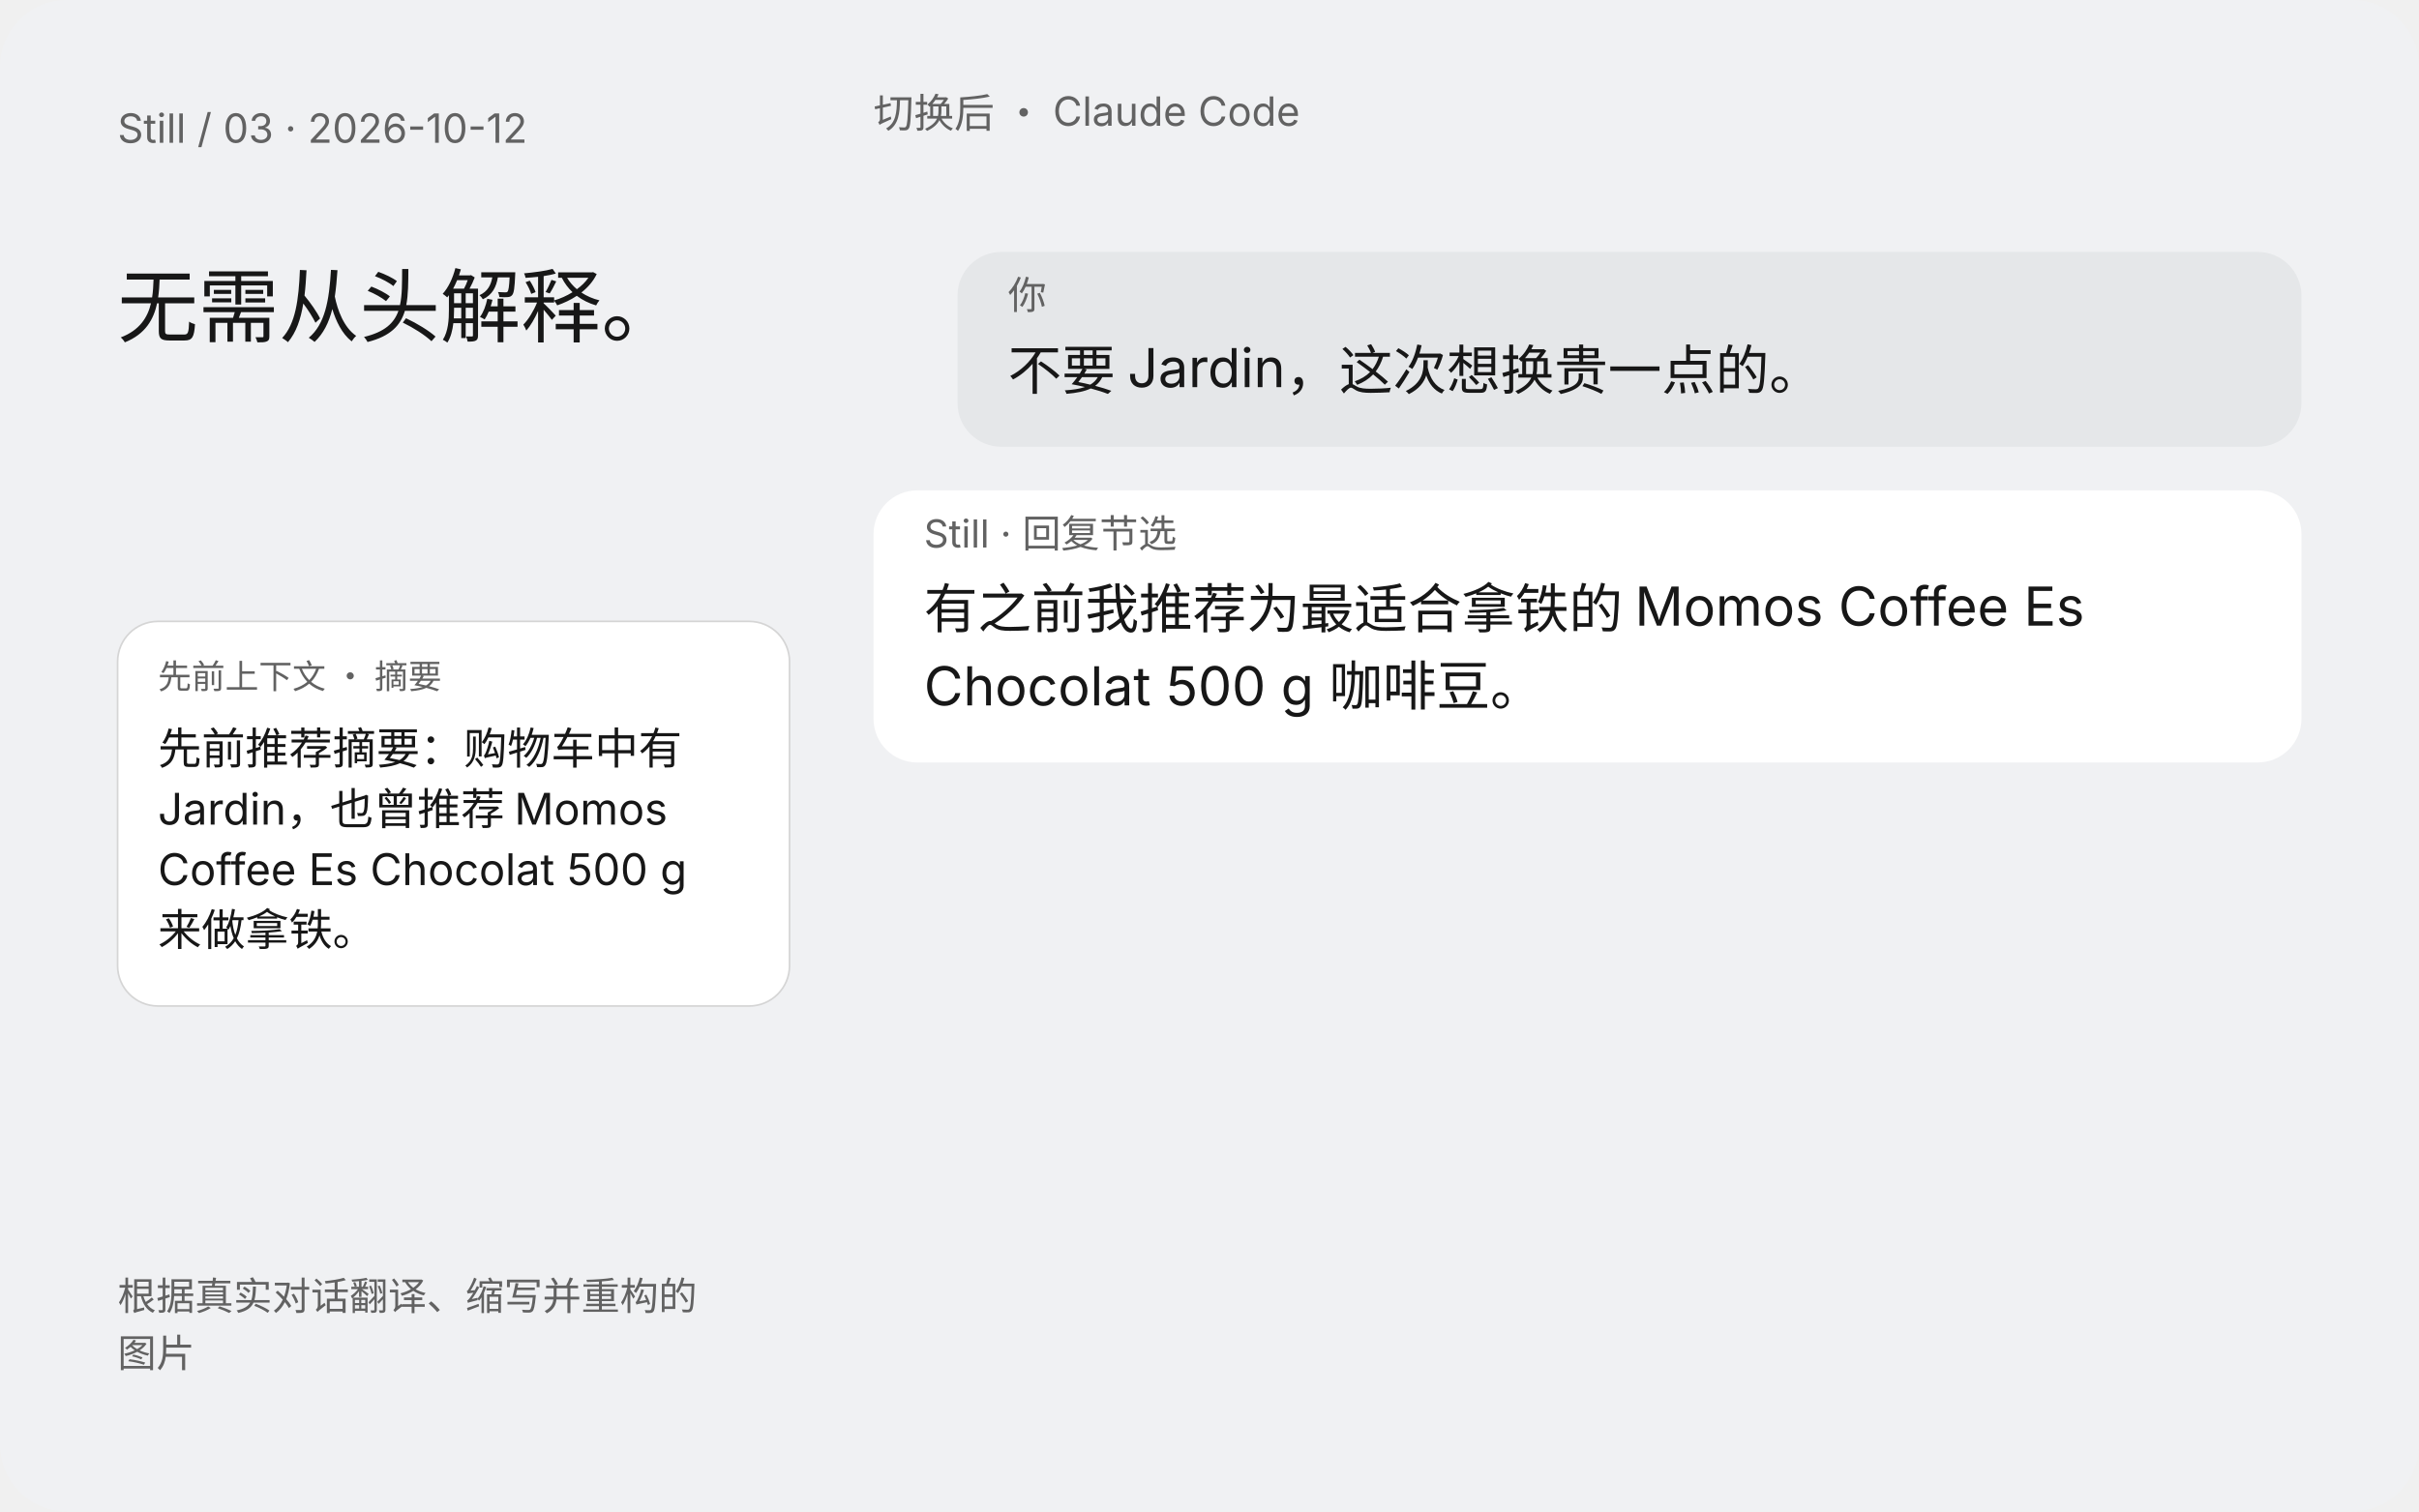
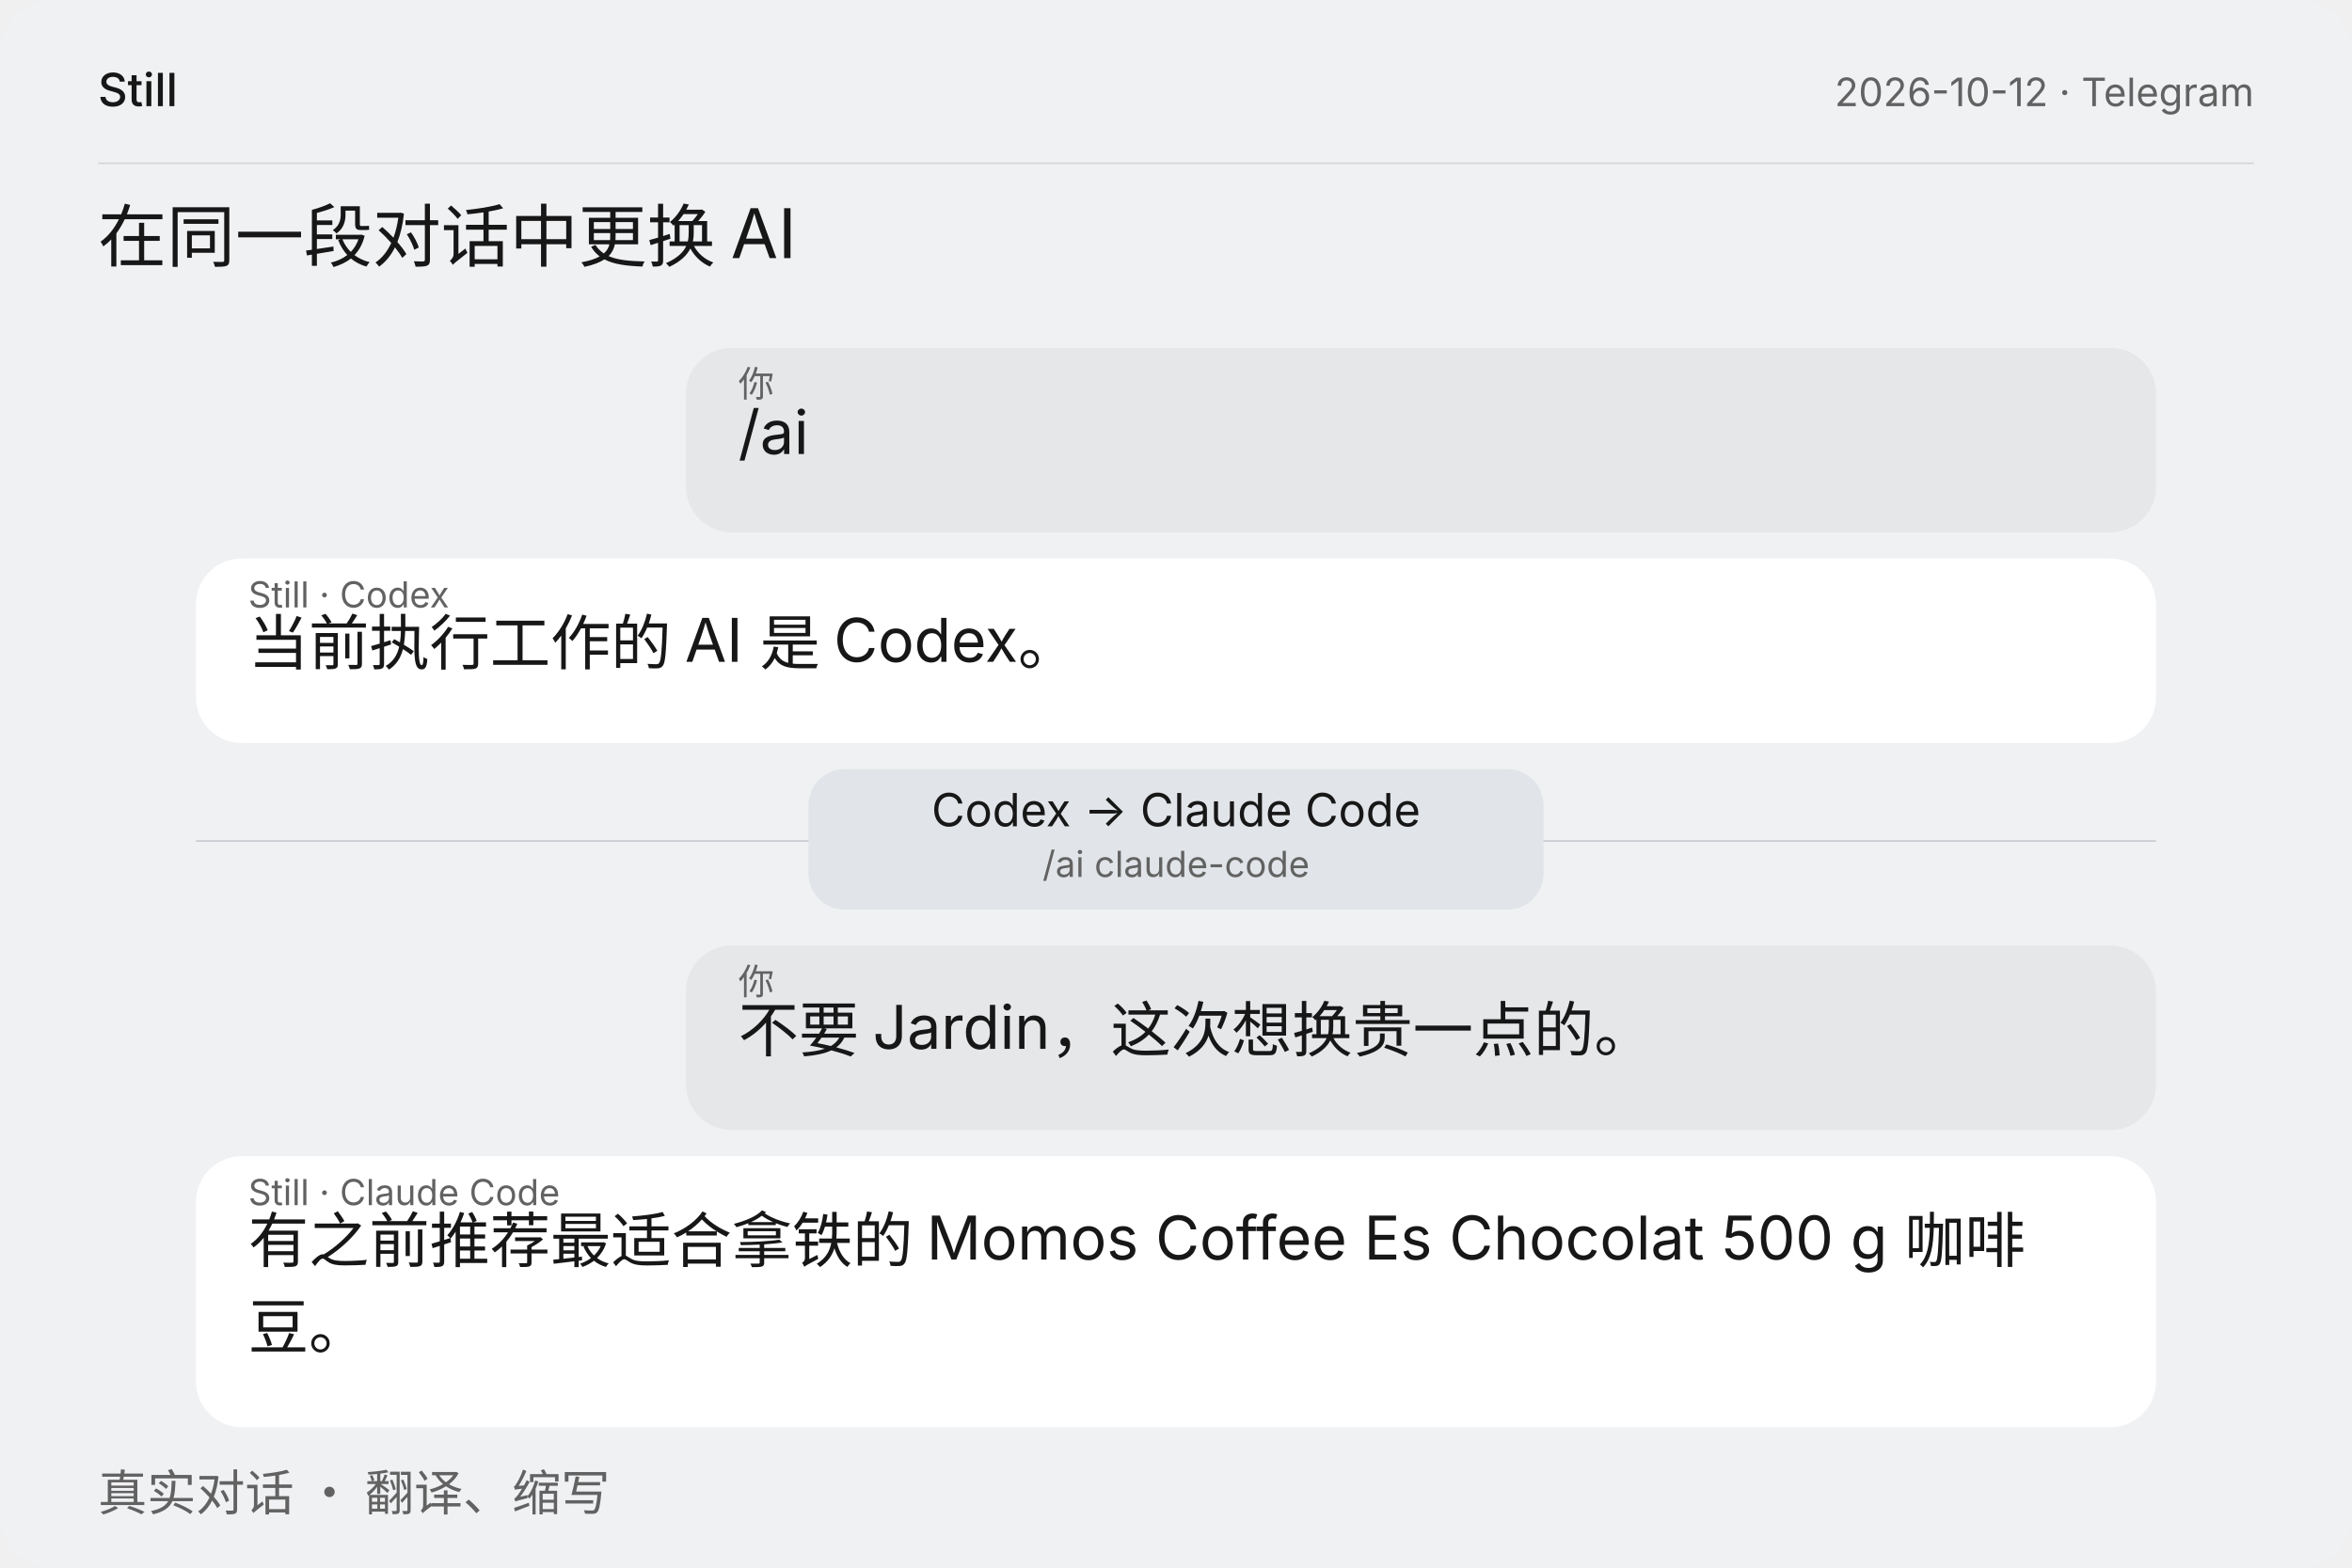
- <svg xmlns="http://www.w3.org/2000/svg" width="1440" height="900" viewBox="0 0 1440 900" xml:lang="zh-CN">
-   <rect width="1440" height="900" rx="40" fill="#f0f1f3" />
+ <svg xmlns="http://www.w3.org/2000/svg" width="1440" height="960" viewBox="0 0 1440 960" xml:lang="zh-CN">
+   <rect width="1440" height="960" rx="32" fill="#f0f1f3" />
  <g font-family="system-ui, -apple-system, sans-serif">
-     <text x="70" y="85" font-size="24" fill="#626262">Still / 03 · 2026-10-12</text>
-     <text x="70" y="200" font-size="48" fill="#171717">无需从头解释。</text>
-     <text x="70" y="780" font-size="23" fill="#626262">根据真实对话翻译、缩写并重构的</text>
-     <text x="70" y="814" font-size="23" fill="#626262">图片</text>
-     <rect x="70" y="370" width="400" height="229" rx="24" fill="#ffffff" stroke="#d5d5d5" />
-     <text x="94" y="410" font-size="20" fill="#626262">先前上下文 · 摘要</text>
-     <text x="94" y="455" font-size="26" fill="#171717">先前推荐摘要：购物车中有 </text>
-     <text x="94" y="491" font-size="26" fill="#171717">Jardin，也曾推荐 Momos </text>
-     <text x="94" y="527" font-size="26" fill="#171717">Coffee Es Chocolat 500 g </text>
-     <text x="94" y="563" font-size="26" fill="#171717">来做拿铁。</text>
-     <text x="520" y="76" font-size="24" fill="#626262">切换后 · Claude Code</text>
-     <rect x="570" y="150" width="800" height="116" rx="26" fill="#e5e7e9" />
-     <text x="600" y="184" font-size="23" fill="#626262">你</text>
-     <text x="600" y="232" font-size="32" fill="#171717">不要 Jardin，这次想换贵一点的。</text>
-     <rect x="520" y="292" width="850" height="162" rx="26" fill="#ffffff" />
-     <text x="550" y="326" font-size="23" fill="#626262">Still · 回复节选</text>
-     <text x="550" y="374" font-size="32" fill="#171717">有之前我推荐为最适合拿铁的 Momos Coffee Es</text>
-     <text x="550" y="420" font-size="32" fill="#171717"> Chocolat 500 g 咖啡豆。</text>
+     <text x="60" y="65" font-size="28" font-weight="550" fill="#171717">Still</text>
+     <text x="1380" y="65" text-anchor="end" font-size="24" fill="#626262">2026-10-12 · Telegram</text>
+     <path d="M60 100H1380" stroke="#d5d5d5" />
+     <text x="60" y="160" font-size="42" fill="#171717">在同一段对话中更换 AI</text>
+     <g transform="translate(0 0)">
+       <rect x="420" y="213" width="900" height="113" rx="28" fill="#e5e7e9" />
+       <text x="452" y="243" font-size="22" fill="#626262">你</text>
+       <text x="452" y="278" font-size="37" fill="#171717">/ai</text>
+       <rect x="120" y="342" width="1200" height="113" rx="28" fill="#ffffff" />
+       <text x="152" y="372" font-size="22" fill="#626262">Still · Codex</text>
+       <text x="152" y="407" font-size="37" fill="#171717">当前执行工作的 AI 是 Codex。</text>
+       <path d="M120 515H1320" stroke="#c7cbd0" />
+       <rect x="495.0" y="471" width="450" height="86" rx="22" fill="#e1e4e8" />
+       <text x="720.0" y="506" text-anchor="middle" font-size="28" fill="#171717">Codex → Claude Code</text>
+       <text x="720.0" y="537" text-anchor="middle" font-size="22" fill="#626262">/ai claude-code</text>
+       <rect x="420" y="579" width="900" height="113" rx="28" fill="#e5e7e9" />
+       <text x="452" y="609" font-size="22" fill="#626262">你</text>
+       <text x="452" y="644" font-size="37" fill="#171717">不要 Jardin，这次想换贵一点的。</text>
+       <rect x="120" y="708" width="1200" height="166" rx="28" fill="#ffffff" />
+       <text x="152" y="738" font-size="22" fill="#626262">Still · Claude Code</text>
+       <text x="152" y="773" font-size="37" fill="#171717">有之前推荐最适合拿铁的 Momos Coffee Es Chocolat 500 g 咖啡</text>
+       <text x="152" y="826" font-size="37" fill="#171717">豆。</text>
+     </g>
+     <text x="60" y="925" font-size="30" fill="#626262">真实对话 · 翻译、缩写</text>
  </g>
</svg>
